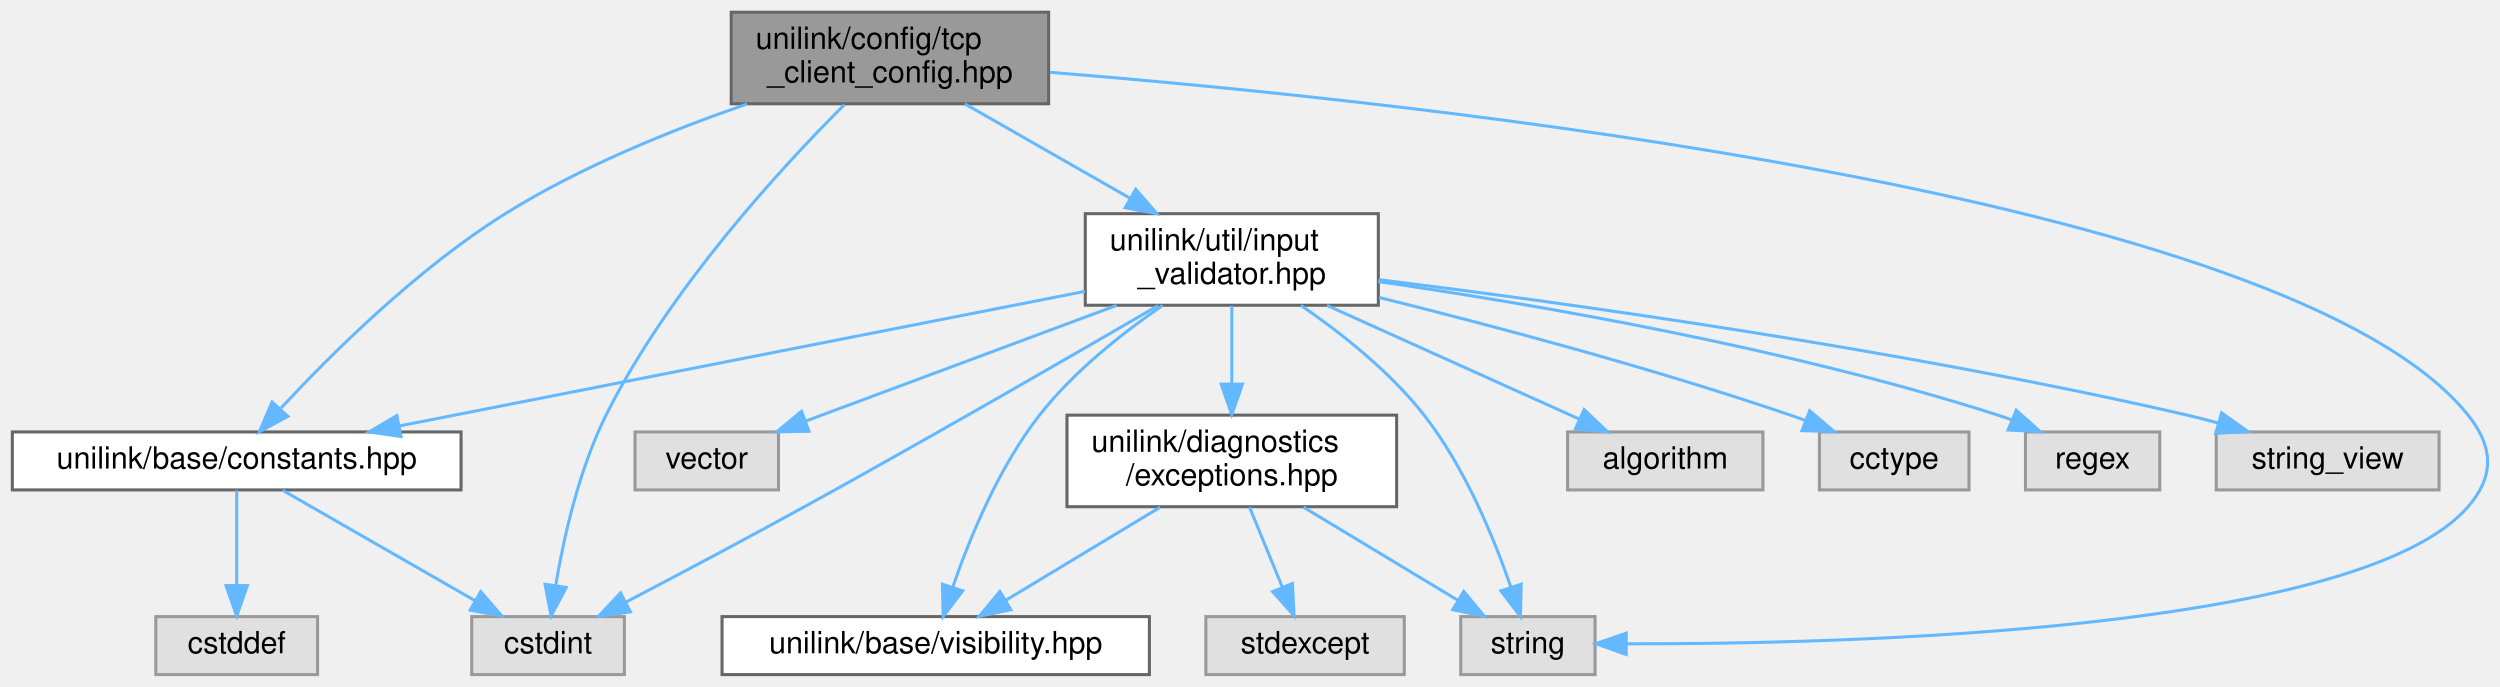
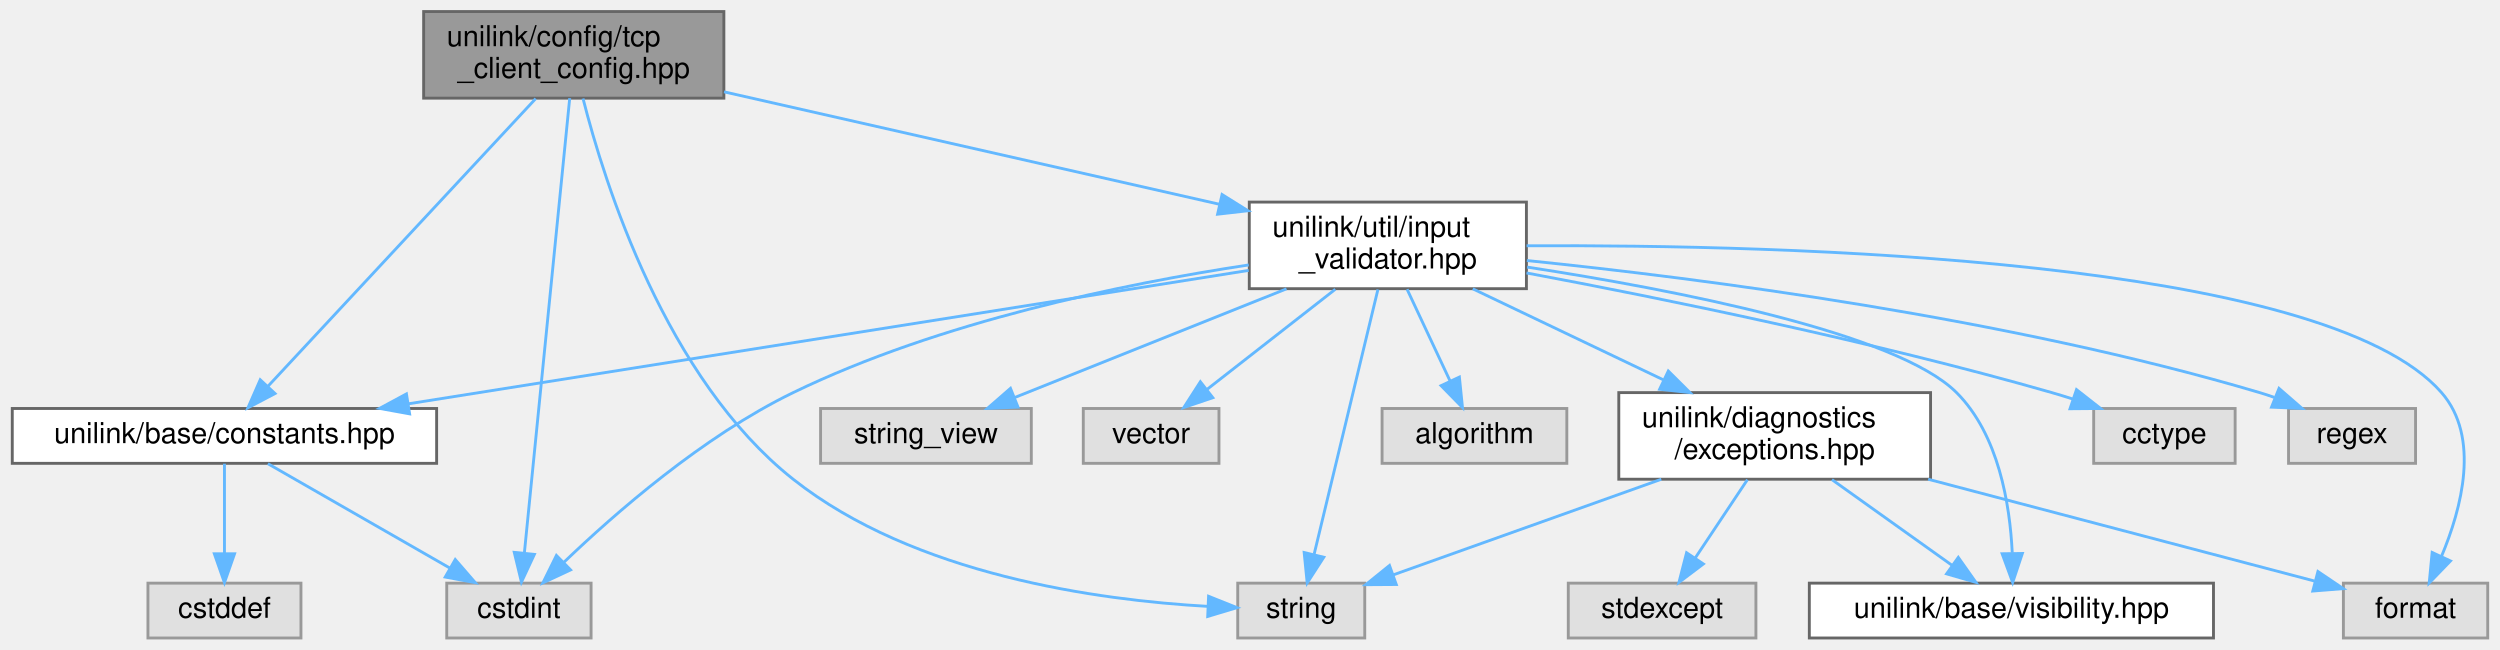
- <svg xmlns="http://www.w3.org/2000/svg" xmlns:xlink="http://www.w3.org/1999/xlink" width="819pt" height="225pt" viewBox="0.00 0.00 818.92 225.00">
+ <svg xmlns="http://www.w3.org/2000/svg" xmlns:xlink="http://www.w3.org/1999/xlink" width="866pt" height="225pt" viewBox="0.00 0.00 865.50 225.00">
  <g id="graph0" class="graph" transform="scale(1 1) rotate(0) translate(4 221)">
    <g id="Node000001" class="node">
      <g id="a_Node000001">
        <a xlink:title=" ">
-           <polygon fill="#999999" stroke="#666666" points="339.5,-217 235.5,-217 235.5,-187 339.5,-187 339.5,-217" />
-           <text text-anchor="start" x="243.5" y="-205" font-family="Helvetica,sans-Serif" font-size="10.00">unilink/config/tcp</text>
-           <text text-anchor="middle" x="287.5" y="-194" font-family="Helvetica,sans-Serif" font-size="10.00">_client_config.hpp</text>
+           <polygon fill="#999999" stroke="#666666" points="246.5,-217 142.5,-217 142.5,-187 246.5,-187 246.5,-217" />
+           <text text-anchor="start" x="150.5" y="-205" font-family="Helvetica,sans-Serif" font-size="10.00">unilink/config/tcp</text>
+           <text text-anchor="middle" x="194.5" y="-194" font-family="Helvetica,sans-Serif" font-size="10.00">_client_config.hpp</text>
        </a>
      </g>
    </g>
    <g id="Node000002" class="node">
      <g id="a_Node000002">
        <a xlink:title=" ">
          <polygon fill="#e0e0e0" stroke="#999999" points="200.5,-19 150.5,-19 150.5,0 200.5,0 200.5,-19" />
          <text text-anchor="middle" x="175.5" y="-7" font-family="Helvetica,sans-Serif" font-size="10.00">cstdint</text>
        </a>
      </g>
    </g>
    <g id="edge1_Node000001_Node000002" class="edge">
      <g id="a_edge1_Node000001_Node000002">
        <a xlink:title=" ">
-           <path fill="none" stroke="#63b8ff" d="M272.57,-186.71C251.96,-166.13 215.01,-126.11 194.5,-85 185.58,-67.12 180.6,-44.68 177.99,-29.13" />
-           <polygon fill="#63b8ff" stroke="#63b8ff" points="181.45,-28.55 176.5,-19.18 174.53,-29.59 181.45,-28.55" />
+           <path fill="none" stroke="#63b8ff" d="M193.1,-186.99C189.75,-153.35 181.23,-67.97 177.41,-29.64" />
+           <polygon fill="#63b8ff" stroke="#63b8ff" points="180.86,-28.96 176.38,-19.36 173.89,-29.66 180.86,-28.96" />
        </a>
      </g>
    </g>
    <g id="Node000003" class="node">
      <g id="a_Node000003">
        <a xlink:title=" ">
-           <polygon fill="#e0e0e0" stroke="#999999" points="518.5,-19 474.5,-19 474.5,0 518.5,0 518.5,-19" />
-           <text text-anchor="middle" x="496.5" y="-7" font-family="Helvetica,sans-Serif" font-size="10.00">string</text>
+           <polygon fill="#e0e0e0" stroke="#999999" points="468.5,-19 424.5,-19 424.5,0 468.5,0 468.5,-19" />
+           <text text-anchor="middle" x="446.5" y="-7" font-family="Helvetica,sans-Serif" font-size="10.00">string</text>
        </a>
      </g>
    </g>
    <g id="edge2_Node000001_Node000003" class="edge">
      <g id="a_edge2_Node000001_Node000003">
        <a xlink:title=" ">
-           <path fill="none" stroke="#63b8ff" d="M339.94,-197.3C459.54,-187.67 746.58,-157.35 804.5,-85 812.83,-74.59 813.23,-65.08 804.5,-55 769.09,-14.11 600.67,-9.96 528.95,-10.09" />
-           <polygon fill="#63b8ff" stroke="#63b8ff" points="528.69,-6.59 518.7,-10.14 528.72,-13.59 528.69,-6.59" />
+           <path fill="none" stroke="#63b8ff" d="M197.71,-186.87C205.14,-157.56 226.35,-89.92 270.5,-55 312.41,-21.85 376.01,-13.09 414.19,-10.95" />
+           <polygon fill="#63b8ff" stroke="#63b8ff" points="414.4,-14.45 424.24,-10.51 414.1,-7.46 414.4,-14.45" />
        </a>
      </g>
    </g>
    <g id="Node000004" class="node">
      <g id="a_Node000004">
        <a xlink:href="constants_8hpp.html" target="_top" xlink:title=" ">
          <polygon fill="white" stroke="#666666" points="147,-79.5 0,-79.5 0,-60.5 147,-60.5 147,-79.5" />
          <text text-anchor="middle" x="73.5" y="-67.5" font-family="Helvetica,sans-Serif" font-size="10.00">unilink/base/constants.hpp</text>
        </a>
      </g>
    </g>
    <g id="edge3_Node000001_Node000004" class="edge">
      <g id="a_edge3_Node000001_Node000004">
        <a xlink:title=" ">
-           <path fill="none" stroke="#63b8ff" d="M240.7,-186.94C216.11,-178.46 186.06,-166.32 161.5,-151 132.6,-132.97 104.39,-104.95 88,-87.3" />
-           <polygon fill="#63b8ff" stroke="#63b8ff" points="90.27,-84.6 80.94,-79.57 85.09,-89.31 90.27,-84.6" />
+           <path fill="none" stroke="#63b8ff" d="M181.32,-186.84C158.66,-162.49 112.45,-112.85 88.56,-87.18" />
+           <polygon fill="#63b8ff" stroke="#63b8ff" points="91.02,-84.68 81.64,-79.75 85.89,-89.45 91.02,-84.68" />
        </a>
      </g>
    </g>
    <g id="Node000006" class="node">
      <g id="a_Node000006">
        <a xlink:href="input__validator_8hpp.html" target="_top" xlink:title=" ">
-           <polygon fill="white" stroke="#666666" points="447.5,-151 351.5,-151 351.5,-121 447.5,-121 447.5,-151" />
-           <text text-anchor="start" x="359.5" y="-139" font-family="Helvetica,sans-Serif" font-size="10.00">unilink/util/input</text>
-           <text text-anchor="middle" x="399.5" y="-128" font-family="Helvetica,sans-Serif" font-size="10.00">_validator.hpp</text>
+           <polygon fill="white" stroke="#666666" points="524.5,-151 428.5,-151 428.5,-121 524.5,-121 524.5,-151" />
+           <text text-anchor="start" x="436.5" y="-139" font-family="Helvetica,sans-Serif" font-size="10.00">unilink/util/input</text>
+           <text text-anchor="middle" x="476.5" y="-128" font-family="Helvetica,sans-Serif" font-size="10.00">_validator.hpp</text>
        </a>
      </g>
    </g>
    <g id="edge6_Node000001_Node000006" class="edge">
      <g id="a_edge6_Node000001_Node000006">
        <a xlink:title=" ">
-           <path fill="none" stroke="#63b8ff" d="M312.08,-186.95C327.98,-177.87 348.88,-165.93 366.26,-156" />
-           <polygon fill="#63b8ff" stroke="#63b8ff" points="368.03,-159.01 374.98,-151.01 364.56,-152.93 368.03,-159.01" />
+           <path fill="none" stroke="#63b8ff" d="M246.55,-189.19C295.19,-178.15 367.7,-161.69 418.25,-150.22" />
+           <polygon fill="#63b8ff" stroke="#63b8ff" points="419.07,-153.62 428.05,-148 417.52,-146.8 419.07,-153.62" />
        </a>
      </g>
    </g>
    <g id="edge5_Node000004_Node000002" class="edge">
      <g id="a_edge5_Node000004_Node000002">
        <a xlink:title=" ">
          <path fill="none" stroke="#63b8ff" d="M88.55,-60.37C105.12,-50.86 132,-35.45 151.49,-24.27" />
          <polygon fill="#63b8ff" stroke="#63b8ff" points="153.45,-27.18 160.39,-19.17 149.97,-21.11 153.45,-27.18" />
        </a>
      </g>
    </g>
    <g id="Node000005" class="node">
      <g id="a_Node000005">
        <a xlink:title=" ">
          <polygon fill="#e0e0e0" stroke="#999999" points="100,-19 47,-19 47,0 100,0 100,-19" />
          <text text-anchor="middle" x="73.5" y="-7" font-family="Helvetica,sans-Serif" font-size="10.00">cstddef</text>
        </a>
      </g>
    </g>
    <g id="edge4_Node000004_Node000005" class="edge">
      <g id="a_edge4_Node000004_Node000005">
        <a xlink:title=" ">
          <path fill="none" stroke="#63b8ff" d="M73.5,-60.37C73.5,-52.25 73.5,-39.81 73.5,-29.39" />
          <polygon fill="#63b8ff" stroke="#63b8ff" points="77,-29.17 73.5,-19.17 70,-29.17 77,-29.17" />
        </a>
      </g>
    </g>
    <g id="edge9_Node000006_Node000002" class="edge">
      <g id="a_edge9_Node000006_Node000002">
        <a xlink:title=" ">
-           <path fill="none" stroke="#63b8ff" d="M375.35,-120.89C347.55,-104.72 300.46,-77.54 259.5,-55 240.04,-44.29 217.83,-32.54 201.13,-23.81" />
-           <polygon fill="#63b8ff" stroke="#63b8ff" points="202.49,-20.57 192,-19.04 199.25,-26.77 202.49,-20.57" />
-         </a>
-       </g>
-     </g>
-     <g id="edge11_Node000006_Node000003" class="edge">
-       <g id="a_edge11_Node000006_Node000003">
-         <a xlink:title=" ">
-           <path fill="none" stroke="#63b8ff" d="M422.13,-120.97C435.24,-111.97 451.31,-99.3 462.5,-85 475.88,-67.9 485.4,-44.68 490.9,-28.73" />
-           <polygon fill="#63b8ff" stroke="#63b8ff" points="494.3,-29.61 494.06,-19.02 487.64,-27.45 494.3,-29.61" />
-         </a>
-       </g>
-     </g>
-     <g id="edge14_Node000006_Node000004" class="edge">
-       <g id="a_edge14_Node000006_Node000004">
-         <a xlink:title=" ">
-           <path fill="none" stroke="#63b8ff" d="M351.4,-125.56C291.42,-113.78 189.21,-93.72 126.87,-81.48" />
-           <polygon fill="#63b8ff" stroke="#63b8ff" points="127.33,-78 116.85,-79.51 125.98,-84.87 127.33,-78" />
+           <path fill="none" stroke="#63b8ff" d="M428.32,-129.23C385.27,-122.72 321.33,-109.65 270.5,-85 239.26,-69.85 208.68,-43.12 190.98,-26.13" />
+           <polygon fill="#63b8ff" stroke="#63b8ff" points="193.39,-23.59 183.8,-19.09 188.49,-28.59 193.39,-23.59" />
+         </a>
+       </g>
+     </g>
+     <g id="edge12_Node000006_Node000003" class="edge">
+       <g id="a_edge12_Node000006_Node000003">
+         <a xlink:title=" ">
+           <path fill="none" stroke="#63b8ff" d="M473.06,-120.72C467.61,-98.12 457.01,-54.12 450.98,-29.09" />
+           <polygon fill="#63b8ff" stroke="#63b8ff" points="454.31,-27.97 448.56,-19.07 447.51,-29.61 454.31,-27.97" />
+         </a>
+       </g>
+     </g>
+     <g id="edge15_Node000006_Node000004" class="edge">
+       <g id="a_edge15_Node000006_Node000004">
+         <a xlink:title=" ">
+           <path fill="none" stroke="#63b8ff" d="M428.29,-127.34C355.66,-115.81 218.1,-93.96 137.26,-81.13" />
+           <polygon fill="#63b8ff" stroke="#63b8ff" points="137.64,-77.64 127.21,-79.53 136.54,-84.55 137.64,-77.64" />
        </a>
      </g>
    </g>
    <g id="Node000007" class="node">
      <g id="a_Node000007">
        <a xlink:title=" ">
-           <polygon fill="#e0e0e0" stroke="#999999" points="573.5,-79.5 509.5,-79.5 509.5,-60.5 573.5,-60.5 573.5,-79.5" />
-           <text text-anchor="middle" x="541.5" y="-67.5" font-family="Helvetica,sans-Serif" font-size="10.00">algorithm</text>
+           <polygon fill="#e0e0e0" stroke="#999999" points="538.5,-79.5 474.5,-79.5 474.5,-60.5 538.5,-60.5 538.5,-79.5" />
+           <text text-anchor="middle" x="506.5" y="-67.5" font-family="Helvetica,sans-Serif" font-size="10.00">algorithm</text>
        </a>
      </g>
    </g>
    <g id="edge7_Node000006_Node000007" class="edge">
      <g id="a_edge7_Node000006_Node000007">
        <a xlink:title=" ">
-           <path fill="none" stroke="#63b8ff" d="M430.66,-120.95C455.35,-109.83 489.53,-94.42 513.38,-83.67" />
-           <polygon fill="#63b8ff" stroke="#63b8ff" points="514.92,-86.82 522.6,-79.52 512.05,-80.44 514.92,-86.82" />
+           <path fill="none" stroke="#63b8ff" d="M483.16,-120.8C487.56,-111.41 493.37,-99.02 498.09,-88.95" />
+           <polygon fill="#63b8ff" stroke="#63b8ff" points="501.28,-90.38 502.35,-79.84 494.94,-87.41 501.28,-90.38" />
        </a>
      </g>
    </g>
    <g id="Node000008" class="node">
      <g id="a_Node000008">
        <a xlink:title=" ">
-           <polygon fill="#e0e0e0" stroke="#999999" points="641,-79.5 592,-79.5 592,-60.5 641,-60.5 641,-79.5" />
-           <text text-anchor="middle" x="616.5" y="-67.5" font-family="Helvetica,sans-Serif" font-size="10.00">cctype</text>
+           <polygon fill="#e0e0e0" stroke="#999999" points="770,-79.5 721,-79.5 721,-60.5 770,-60.5 770,-79.5" />
+           <text text-anchor="middle" x="745.5" y="-67.5" font-family="Helvetica,sans-Serif" font-size="10.00">cctype</text>
        </a>
      </g>
    </g>
    <g id="edge8_Node000006_Node000008" class="edge">
      <g id="a_edge8_Node000006_Node000008">
        <a xlink:title=" ">
-           <path fill="none" stroke="#63b8ff" d="M447.77,-123.55C484.96,-114.31 537.46,-100.36 582.5,-85 584.12,-84.45 585.77,-83.86 587.44,-83.24" />
-           <polygon fill="#63b8ff" stroke="#63b8ff" points="588.83,-86.45 596.88,-79.56 586.29,-79.93 588.83,-86.45" />
+           <path fill="none" stroke="#63b8ff" d="M524.53,-126.45C571.37,-117.68 644.44,-102.8 706.5,-85 708.92,-84.31 711.41,-83.54 713.9,-82.73" />
+           <polygon fill="#63b8ff" stroke="#63b8ff" points="715.05,-86.04 723.39,-79.5 712.8,-79.41 715.05,-86.04" />
        </a>
      </g>
    </g>
    <g id="Node000009" class="node">
      <g id="a_Node000009">
        <a xlink:title=" ">
-           <polygon fill="#e0e0e0" stroke="#999999" points="703.5,-79.5 659.5,-79.5 659.5,-60.5 703.5,-60.5 703.5,-79.5" />
-           <text text-anchor="middle" x="681.5" y="-67.5" font-family="Helvetica,sans-Serif" font-size="10.00">regex</text>
+           <polygon fill="#e0e0e0" stroke="#999999" points="857.5,-19 807.5,-19 807.5,0 857.5,0 857.5,-19" />
+           <text text-anchor="middle" x="832.5" y="-7" font-family="Helvetica,sans-Serif" font-size="10.00">format</text>
        </a>
      </g>
    </g>
    <g id="edge10_Node000006_Node000009" class="edge">
      <g id="a_edge10_Node000006_Node000009">
        <a xlink:title=" ">
-           <path fill="none" stroke="#63b8ff" d="M447.5,-128.76C498.64,-121.34 581.54,-107.12 650.5,-85 651.94,-84.54 653.4,-84.03 654.87,-83.48" />
-           <polygon fill="#63b8ff" stroke="#63b8ff" points="656.48,-86.61 664.39,-79.56 653.82,-80.13 656.48,-86.61" />
+           <path fill="none" stroke="#63b8ff" d="M524.56,-135.86C614.07,-136.31 800.93,-131.51 841.5,-85 854.98,-69.55 848.49,-44.95 841.48,-28.28" />
+           <polygon fill="#63b8ff" stroke="#63b8ff" points="844.6,-26.69 837.23,-19.08 838.25,-29.63 844.6,-26.69" />
        </a>
      </g>
    </g>
    <g id="Node000010" class="node">
      <g id="a_Node000010">
        <a xlink:title=" ">
-           <polygon fill="#e0e0e0" stroke="#999999" points="795,-79.5 722,-79.5 722,-60.5 795,-60.5 795,-79.5" />
-           <text text-anchor="middle" x="758.5" y="-67.5" font-family="Helvetica,sans-Serif" font-size="10.00">string_view</text>
-         </a>
-       </g>
-     </g>
-     <g id="edge12_Node000006_Node000010" class="edge">
-       <g id="a_edge12_Node000006_Node000010">
-         <a xlink:title=" ">
-           <path fill="none" stroke="#63b8ff" d="M447.62,-129.39C509.41,-121.72 619.74,-106.42 712.5,-85 715.86,-84.23 719.32,-83.34 722.78,-82.39" />
-           <polygon fill="#63b8ff" stroke="#63b8ff" points="723.75,-85.75 732.4,-79.62 721.82,-79.03 723.75,-85.75" />
+           <polygon fill="#e0e0e0" stroke="#999999" points="832.5,-79.5 788.5,-79.5 788.5,-60.5 832.5,-60.5 832.5,-79.5" />
+           <text text-anchor="middle" x="810.5" y="-67.5" font-family="Helvetica,sans-Serif" font-size="10.00">regex</text>
+         </a>
+       </g>
+     </g>
+     <g id="edge11_Node000006_Node000010" class="edge">
+       <g id="a_edge11_Node000006_Node000010">
+         <a xlink:title=" ">
+           <path fill="none" stroke="#63b8ff" d="M524.66,-130.75C584.97,-124.58 690.99,-110.95 778.5,-85 780.18,-84.5 781.89,-83.94 783.59,-83.33" />
+           <polygon fill="#63b8ff" stroke="#63b8ff" points="785.2,-86.46 793.19,-79.51 782.6,-79.96 785.2,-86.46" />
        </a>
      </g>
    </g>
    <g id="Node000011" class="node">
      <g id="a_Node000011">
        <a xlink:title=" ">
-           <polygon fill="#e0e0e0" stroke="#999999" points="251,-79.5 204,-79.5 204,-60.5 251,-60.5 251,-79.5" />
-           <text text-anchor="middle" x="227.5" y="-67.5" font-family="Helvetica,sans-Serif" font-size="10.00">vector</text>
+           <polygon fill="#e0e0e0" stroke="#999999" points="353,-79.5 280,-79.5 280,-60.5 353,-60.5 353,-79.5" />
+           <text text-anchor="middle" x="316.5" y="-67.5" font-family="Helvetica,sans-Serif" font-size="10.00">string_view</text>
        </a>
      </g>
    </g>
    <g id="edge13_Node000006_Node000011" class="edge">
      <g id="a_edge13_Node000006_Node000011">
        <a xlink:title=" ">
-           <path fill="none" stroke="#63b8ff" d="M361.75,-120.95C331.32,-109.63 288.98,-93.88 260.03,-83.1" />
-           <polygon fill="#63b8ff" stroke="#63b8ff" points="260.98,-79.72 250.39,-79.52 258.54,-86.28 260.98,-79.72" />
+           <path fill="none" stroke="#63b8ff" d="M441.39,-120.95C413.2,-109.68 374.03,-94.01 347.11,-83.25" />
+           <polygon fill="#63b8ff" stroke="#63b8ff" points="348.38,-79.98 337.79,-79.52 345.78,-86.48 348.38,-79.98" />
        </a>
      </g>
    </g>
    <g id="Node000012" class="node">
      <g id="a_Node000012">
-         <a xlink:href="visibility_8hpp.html" target="_top" xlink:title=" ">
-           <polygon fill="white" stroke="#666666" points="372.5,-19 232.5,-19 232.5,0 372.5,0 372.5,-19" />
-           <text text-anchor="middle" x="302.5" y="-7" font-family="Helvetica,sans-Serif" font-size="10.00">unilink/base/visibility.hpp</text>
-         </a>
-       </g>
-     </g>
-     <g id="edge15_Node000006_Node000012" class="edge">
-       <g id="a_edge15_Node000006_Node000012">
-         <a xlink:title=" ">
-           <path fill="none" stroke="#63b8ff" d="M376.87,-120.97C363.76,-111.97 347.69,-99.3 336.5,-85 323.12,-67.9 313.6,-44.68 308.1,-28.73" />
-           <polygon fill="#63b8ff" stroke="#63b8ff" points="311.36,-27.45 304.94,-19.02 304.7,-29.61 311.36,-27.45" />
+         <a xlink:title=" ">
+           <polygon fill="#e0e0e0" stroke="#999999" points="418,-79.5 371,-79.5 371,-60.5 418,-60.5 418,-79.5" />
+           <text text-anchor="middle" x="394.5" y="-67.5" font-family="Helvetica,sans-Serif" font-size="10.00">vector</text>
+         </a>
+       </g>
+     </g>
+     <g id="edge14_Node000006_Node000012" class="edge">
+       <g id="a_edge14_Node000006_Node000012">
+         <a xlink:title=" ">
+           <path fill="none" stroke="#63b8ff" d="M458.3,-120.8C445.14,-110.53 427.39,-96.67 413.95,-86.18" />
+           <polygon fill="#63b8ff" stroke="#63b8ff" points="415.87,-83.24 405.83,-79.84 411.56,-88.76 415.87,-83.24" />
        </a>
      </g>
    </g>
    <g id="Node000013" class="node">
      <g id="a_Node000013">
-         <a xlink:href="exceptions_8hpp.html" target="_top" xlink:title=" ">
-           <polygon fill="white" stroke="#666666" points="453.5,-85 345.5,-85 345.5,-55 453.5,-55 453.5,-85" />
-           <text text-anchor="start" x="353.5" y="-73" font-family="Helvetica,sans-Serif" font-size="10.00">unilink/diagnostics</text>
-           <text text-anchor="middle" x="399.5" y="-62" font-family="Helvetica,sans-Serif" font-size="10.00">/exceptions.hpp</text>
+         <a xlink:href="visibility_8hpp.html" target="_top" xlink:title=" ">
+           <polygon fill="white" stroke="#666666" points="762.5,-19 622.5,-19 622.5,0 762.5,0 762.5,-19" />
+           <text text-anchor="middle" x="692.5" y="-7" font-family="Helvetica,sans-Serif" font-size="10.00">unilink/base/visibility.hpp</text>
        </a>
      </g>
    </g>
    <g id="edge16_Node000006_Node000013" class="edge">
      <g id="a_edge16_Node000006_Node000013">
        <a xlink:title=" ">
-           <path fill="none" stroke="#63b8ff" d="M399.5,-120.8C399.5,-113.34 399.5,-103.99 399.5,-95.41" />
-           <polygon fill="#63b8ff" stroke="#63b8ff" points="403,-95.16 399.5,-85.16 396,-95.16 403,-95.16" />
-         </a>
-       </g>
-     </g>
-     <g id="edge18_Node000013_Node000003" class="edge">
-       <g id="a_edge18_Node000013_Node000003">
-         <a xlink:title=" ">
-           <path fill="none" stroke="#63b8ff" d="M422.98,-54.84C438.3,-45.6 458.21,-33.59 473.45,-24.4" />
-           <polygon fill="#63b8ff" stroke="#63b8ff" points="475.49,-27.26 482.25,-19.09 471.88,-21.26 475.49,-27.26" />
-         </a>
-       </g>
-     </g>
-     <g id="edge19_Node000013_Node000012" class="edge">
-       <g id="a_edge19_Node000013_Node000012">
-         <a xlink:title=" ">
-           <path fill="none" stroke="#63b8ff" d="M376.02,-54.84C360.7,-45.6 340.79,-33.59 325.55,-24.4" />
-           <polygon fill="#63b8ff" stroke="#63b8ff" points="327.12,-21.26 316.75,-19.09 323.51,-27.26 327.12,-21.26" />
+           <path fill="none" stroke="#63b8ff" d="M524.74,-128.48C576.1,-120.58 652.78,-105.7 673.5,-85 688.08,-70.44 691.98,-46.35 692.79,-29.52" />
+           <polygon fill="#63b8ff" stroke="#63b8ff" points="696.29,-29.28 692.94,-19.23 689.29,-29.18 696.29,-29.28" />
        </a>
      </g>
    </g>
    <g id="Node000014" class="node">
      <g id="a_Node000014">
-         <a xlink:title=" ">
-           <polygon fill="#e0e0e0" stroke="#999999" points="456,-19 391,-19 391,0 456,0 456,-19" />
-           <text text-anchor="middle" x="423.5" y="-7" font-family="Helvetica,sans-Serif" font-size="10.00">stdexcept</text>
-         </a>
-       </g>
-     </g>
-     <g id="edge17_Node000013_Node000014" class="edge">
-       <g id="a_edge17_Node000013_Node000014">
-         <a xlink:title=" ">
-           <path fill="none" stroke="#63b8ff" d="M405.31,-54.84C408.54,-46.95 412.61,-37.05 416.07,-28.61" />
-           <polygon fill="#63b8ff" stroke="#63b8ff" points="419.35,-29.85 419.9,-19.27 412.87,-27.19 419.35,-29.85" />
+         <a xlink:href="exceptions_8hpp.html" target="_top" xlink:title=" ">
+           <polygon fill="white" stroke="#666666" points="664.5,-85 556.5,-85 556.5,-55 664.5,-55 664.5,-85" />
+           <text text-anchor="start" x="564.5" y="-73" font-family="Helvetica,sans-Serif" font-size="10.00">unilink/diagnostics</text>
+           <text text-anchor="middle" x="610.5" y="-62" font-family="Helvetica,sans-Serif" font-size="10.00">/exceptions.hpp</text>
+         </a>
+       </g>
+     </g>
+     <g id="edge17_Node000006_Node000014" class="edge">
+       <g id="a_edge17_Node000006_Node000014">
+         <a xlink:title=" ">
+           <path fill="none" stroke="#63b8ff" d="M505.91,-120.95C525.28,-111.7 550.86,-99.49 571.87,-89.45" />
+           <polygon fill="#63b8ff" stroke="#63b8ff" points="573.65,-92.48 581.16,-85.01 570.63,-86.16 573.65,-92.48" />
+         </a>
+       </g>
+     </g>
+     <g id="edge20_Node000014_Node000003" class="edge">
+       <g id="a_edge20_Node000014_Node000003">
+         <a xlink:title=" ">
+           <path fill="none" stroke="#63b8ff" d="M571.22,-54.99C542.82,-44.86 504.93,-31.34 478.4,-21.88" />
+           <polygon fill="#63b8ff" stroke="#63b8ff" points="479.42,-18.53 468.82,-18.46 477.07,-25.12 479.42,-18.53" />
+         </a>
+       </g>
+     </g>
+     <g id="edge18_Node000014_Node000009" class="edge">
+       <g id="a_edge18_Node000014_Node000009">
+         <a xlink:title=" ">
+           <path fill="none" stroke="#63b8ff" d="M663.67,-54.99C705.12,-44.07 761.49,-29.21 797.44,-19.74" />
+           <polygon fill="#63b8ff" stroke="#63b8ff" points="798.68,-23.03 807.46,-17.1 796.9,-16.26 798.68,-23.03" />
+         </a>
+       </g>
+     </g>
+     <g id="edge21_Node000014_Node000013" class="edge">
+       <g id="a_edge21_Node000014_Node000013">
+         <a xlink:title=" ">
+           <path fill="none" stroke="#63b8ff" d="M630.35,-54.84C642.98,-45.83 659.3,-34.18 672.05,-25.09" />
+           <polygon fill="#63b8ff" stroke="#63b8ff" points="674.1,-27.92 680.21,-19.27 670.04,-22.22 674.1,-27.92" />
+         </a>
+       </g>
+     </g>
+     <g id="Node000015" class="node">
+       <g id="a_Node000015">
+         <a xlink:title=" ">
+           <polygon fill="#e0e0e0" stroke="#999999" points="604,-19 539,-19 539,0 604,0 604,-19" />
+           <text text-anchor="middle" x="571.5" y="-7" font-family="Helvetica,sans-Serif" font-size="10.00">stdexcept</text>
+         </a>
+       </g>
+     </g>
+     <g id="edge19_Node000014_Node000015" class="edge">
+       <g id="a_edge19_Node000014_Node000015">
+         <a xlink:title=" ">
+           <path fill="none" stroke="#63b8ff" d="M601.06,-54.84C595.63,-46.69 588.77,-36.4 583.02,-27.78" />
+           <polygon fill="#63b8ff" stroke="#63b8ff" points="585.8,-25.65 577.34,-19.27 579.98,-29.53 585.8,-25.65" />
        </a>
      </g>
    </g>
  </g>
</svg>
